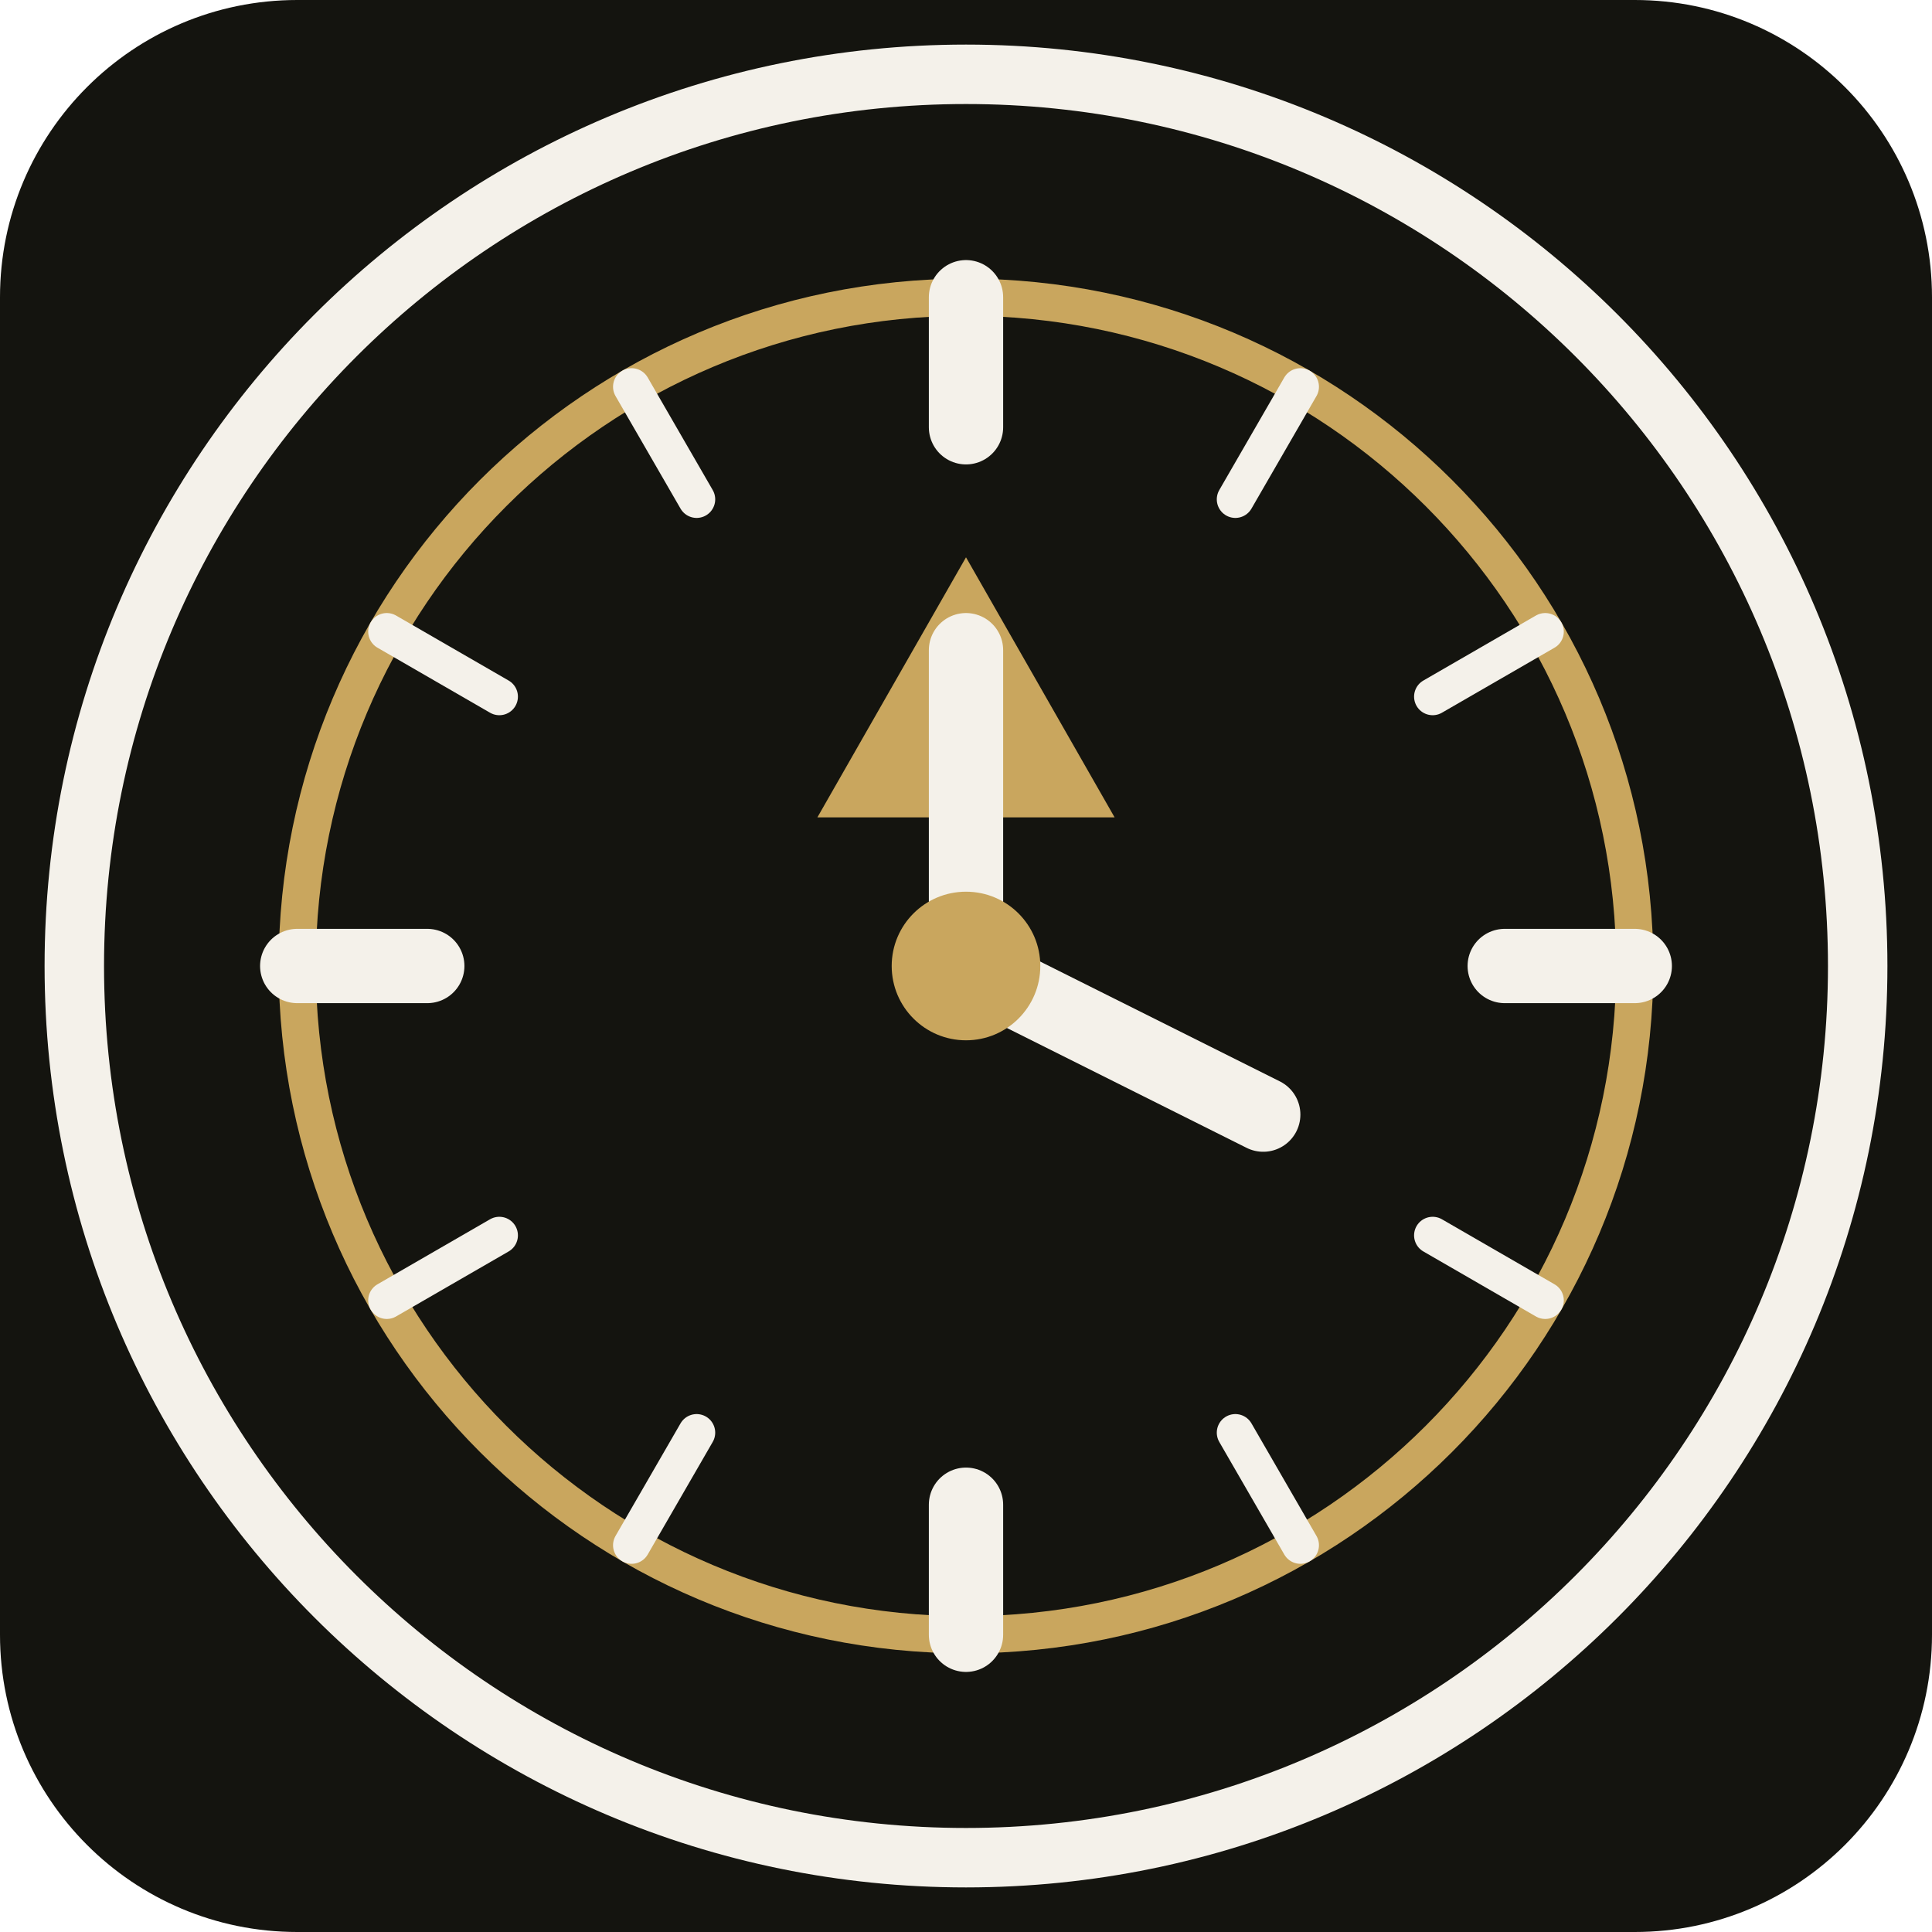
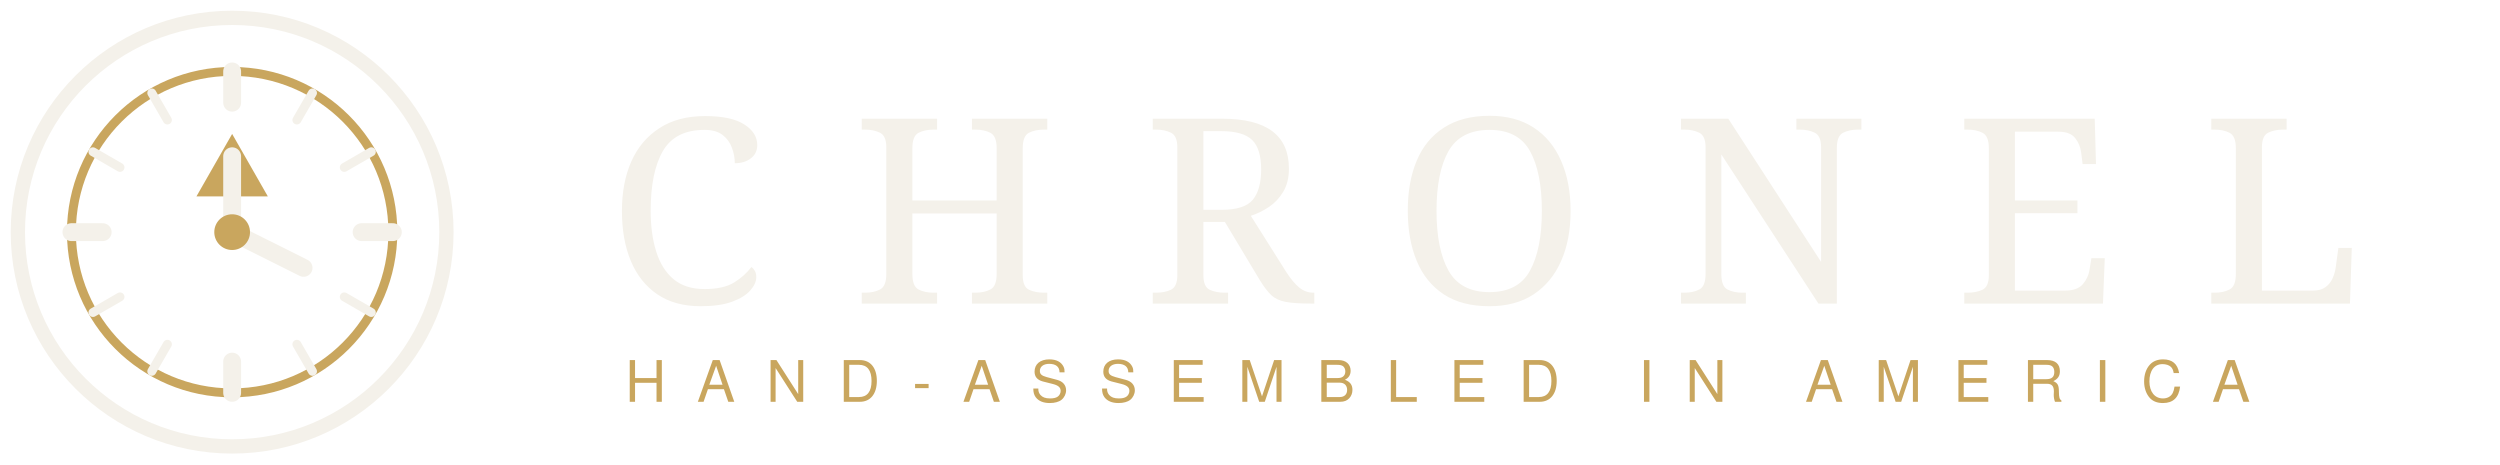
- <svg xmlns="http://www.w3.org/2000/svg" viewBox="0 0 52 52" width="52" height="52" role="img" aria-label="CHRONEL">
-   <rect width="52" height="52" rx="8" fill="#14140F" />
-   <g transform="translate(0,0)">
+ <svg xmlns="http://www.w3.org/2000/svg" viewBox="0 0 280 52" width="280" height="52" role="img" aria-label="CHRONEL">
+   <g>
    <circle cx="26" cy="26" r="24" fill="none" stroke="#F4F1EA" stroke-width="1.6" />
    <circle cx="26" cy="26" r="18" fill="none" stroke="#C9A65E" stroke-width="1" />
    <line x1="26" y1="11.5" x2="26" y2="8" stroke="#F4F1EA" stroke-width="2" stroke-linecap="round" />
    <line x1="33.25" y1="13.44" x2="35" y2="10.41" stroke="#F4F1EA" stroke-width="1" stroke-linecap="round" />
    <line x1="38.56" y1="18.75" x2="41.59" y2="17" stroke="#F4F1EA" stroke-width="1" stroke-linecap="round" />
    <line x1="40.5" y1="26" x2="44" y2="26" stroke="#F4F1EA" stroke-width="2" stroke-linecap="round" />
    <line x1="38.56" y1="33.25" x2="41.59" y2="35" stroke="#F4F1EA" stroke-width="1" stroke-linecap="round" />
    <line x1="33.25" y1="38.56" x2="35" y2="41.59" stroke="#F4F1EA" stroke-width="1" stroke-linecap="round" />
    <line x1="26" y1="40.5" x2="26" y2="44" stroke="#F4F1EA" stroke-width="2" stroke-linecap="round" />
    <line x1="18.75" y1="38.56" x2="17" y2="41.59" stroke="#F4F1EA" stroke-width="1" stroke-linecap="round" />
    <line x1="13.44" y1="33.25" x2="10.41" y2="35" stroke="#F4F1EA" stroke-width="1" stroke-linecap="round" />
    <line x1="11.5" y1="26" x2="8" y2="26" stroke="#F4F1EA" stroke-width="2" stroke-linecap="round" />
    <line x1="13.44" y1="18.75" x2="10.41" y2="17" stroke="#F4F1EA" stroke-width="1" stroke-linecap="round" />
    <line x1="18.75" y1="13.44" x2="17" y2="10.41" stroke="#F4F1EA" stroke-width="1" stroke-linecap="round" />
    <path d="M26 15 l4 7 h-8 z" fill="#C9A65E" />
    <line x1="26" y1="26" x2="26" y2="17.5" stroke="#F4F1EA" stroke-width="2" stroke-linecap="round" />
    <line x1="26" y1="26" x2="34" y2="30" stroke="#F4F1EA" stroke-width="2" stroke-linecap="round" />
    <circle cx="26" cy="26" r="2" fill="#C9A65E" />
  </g>
+   <text x="68" y="34" font-family="Cormorant Garamond, Playfair Display, Georgia, serif" font-size="29" font-weight="400" letter-spacing="9.6" fill="#F4F1EA">CHRONEL</text>
+   <text x="70" y="45" font-family="Jost, Helvetica, Arial, sans-serif" font-size="6.4" letter-spacing="3.5" fill="#C9A65E">HAND-ASSEMBLED IN AMERICA</text>
</svg>
